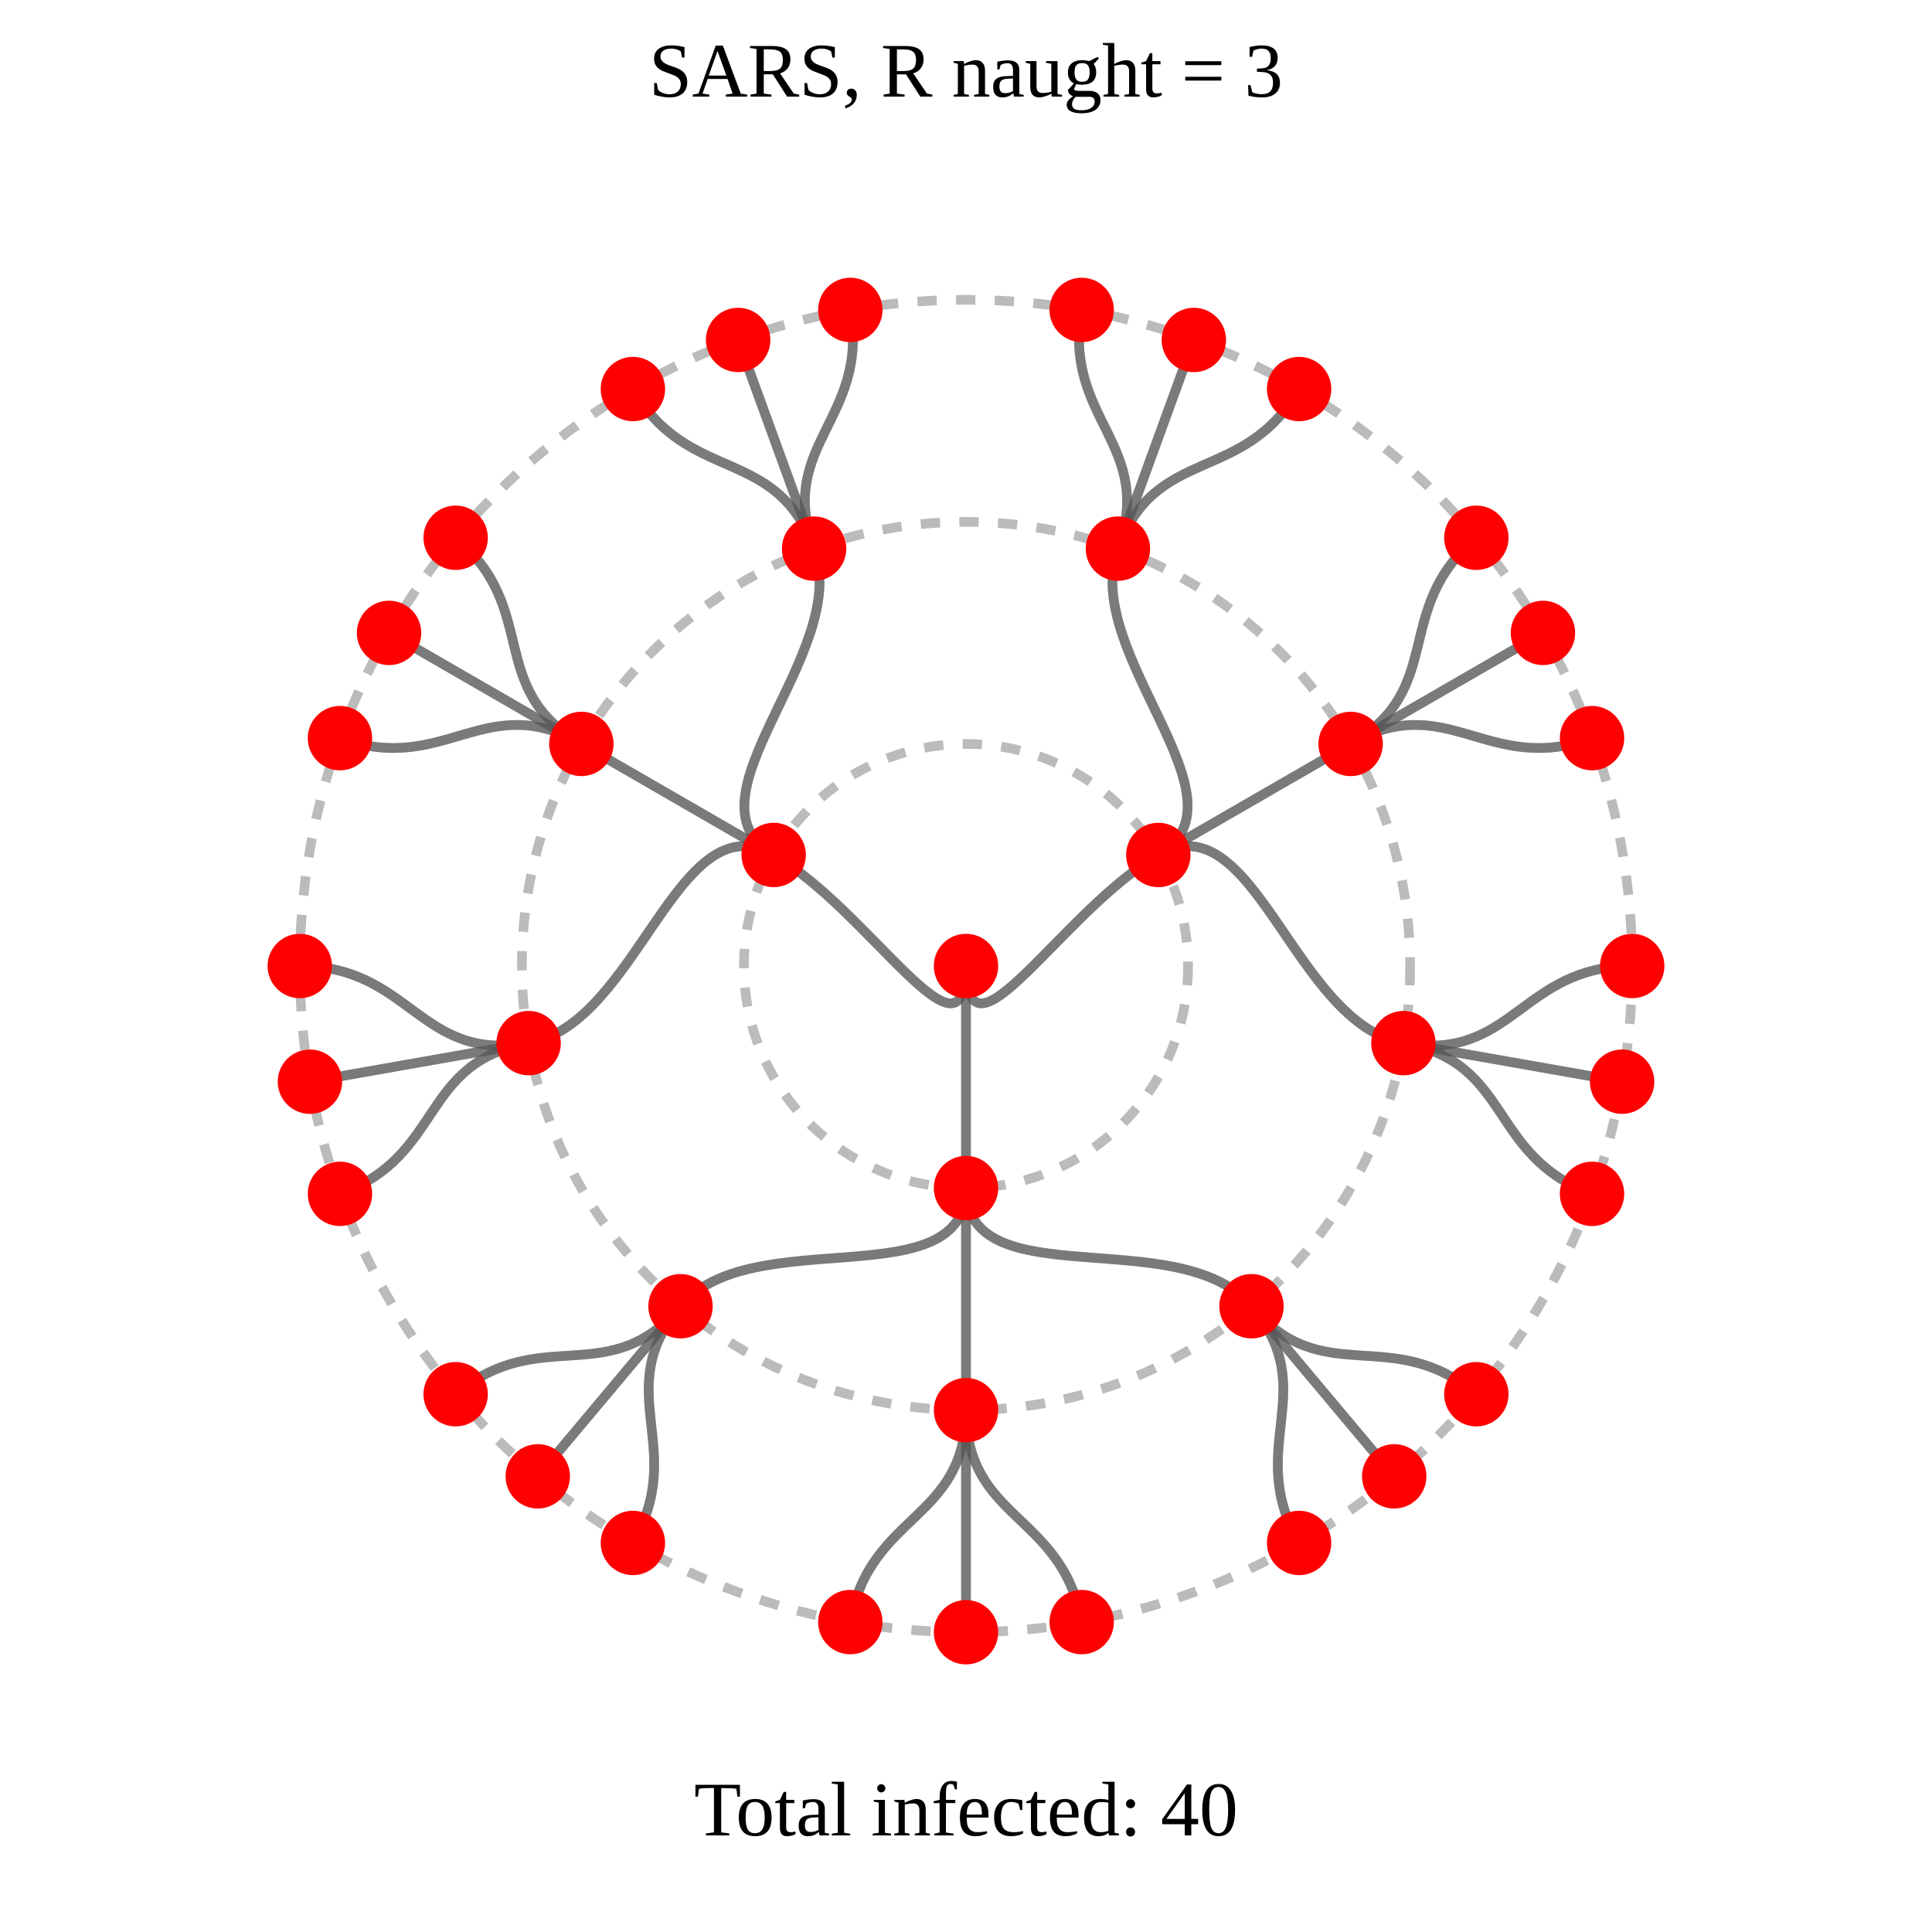
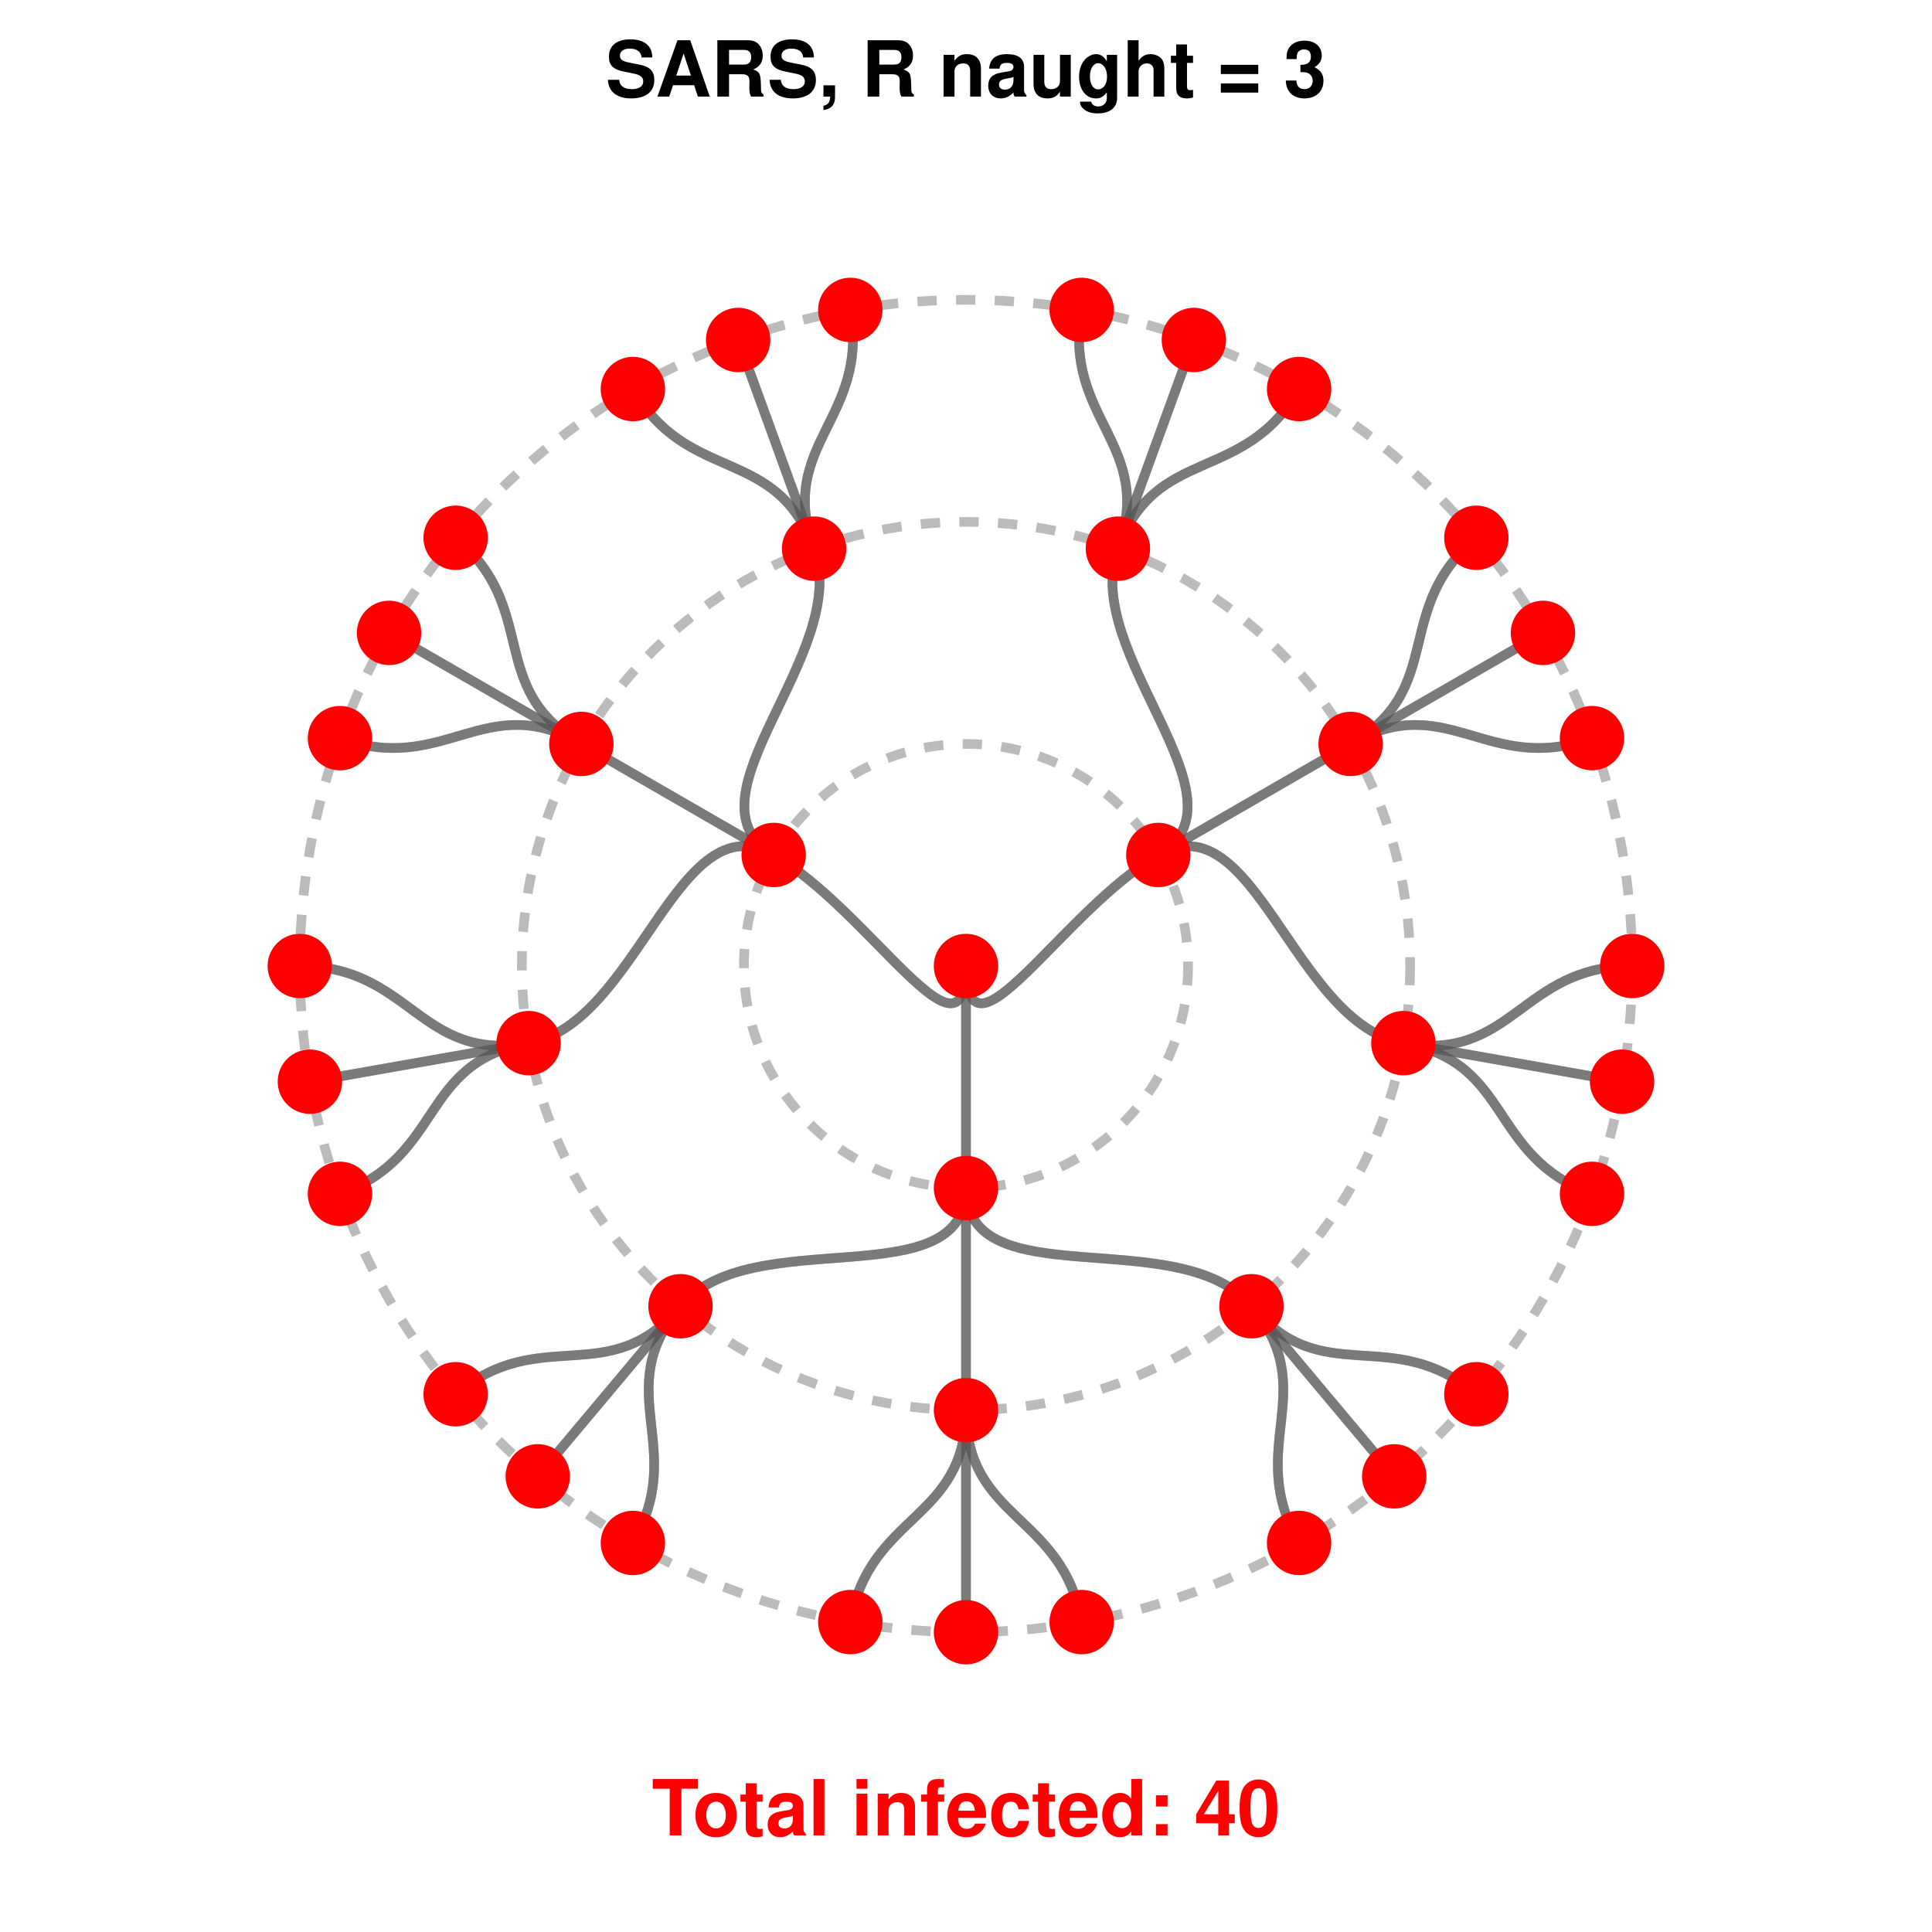
- <svg xmlns="http://www.w3.org/2000/svg" width="300" height="300" preserveAspectRatio="xMinYMin meet" viewBox="0 0 300 300" class="svg-content">
+ <svg xmlns="http://www.w3.org/2000/svg" version="1.1" id="Layer_1" x="0px" y="0px" viewBox="0 0 300 300" style="enable-background:new 0 0 300 300;" xml:space="preserve">
+   <style type="text/css">
+ 	.radial-total {
+ 		font-family: "Guardian Text Sans Web", "Helvetica Neue", Helvetica, Arial, "Lucida Grande", sans-serif;
+ 		font-size: 12px;
+ 		fill: red;
+ 		font-weight: 600;
+ 	}
+ 
+ 	.radial-info {
+ 		font-family: "Guardian Text Sans Web", "Helvetica Neue", Helvetica, Arial, "Lucida Grande", sans-serif;
+ 		font-size: 12px;
+ 		fill: black;
+ 		font-weight: 600;
+ 	}
+ </style>
  <g transform="translate(150,150)" fill="none" stroke="#555" stroke-opacity="0.4" stroke-width="1.5">
    <path d="M0,0C1.6369151028577463e-14,17.241,14.931,-8.621,29.863,-17.241" />
    <path d="M0,0C1.6369151028577463e-14,17.241,1.0557299992649598e-15,17.241,2.1114599985299196e-15,34.483" />
    <path d="M0,0C1.6369151028577463e-14,17.241,-14.931,-8.621,-29.863,-17.241" />
    <path d="M29.863,-17.241C44.794,-25.862,17.691,-48.605,23.588,-64.806" />
    <path d="M29.863,-17.241C44.794,-25.862,44.794,-25.862,59.726,-34.483" />
    <path d="M29.863,-17.241C44.794,-25.862,50.938,8.982,67.918,11.976" />
    <path d="M2.1114599985299196e-15,34.483C3.1671899977948795e-15,51.724,33.248,39.623,44.33,52.831" />
    <path d="M2.1114599985299196e-15,34.483C3.1671899977948795e-15,51.724,4.9107453085732396e-14,51.724,6.547660411430985e-14,68.966" />
    <path d="M2.1114599985299196e-15,34.483C3.1671899977948795e-15,51.724,-33.248,39.623,-44.33,52.831" />
    <path d="M-29.863,-17.241C-44.794,-25.862,-50.938,8.982,-67.918,11.976" />
    <path d="M-29.863,-17.241C-44.794,-25.862,-44.794,-25.862,-59.726,-34.483" />
    <path d="M-29.863,-17.241C-44.794,-25.862,-17.691,-48.605,-23.588,-64.806" />
    <path d="M23.588,-64.806C29.484,-81.008,14.97,-84.897,17.964,-101.877" />
    <path d="M23.588,-64.806C29.484,-81.008,29.484,-81.008,35.381,-97.21" />
    <path d="M23.588,-64.806C29.484,-81.008,43.103,-74.657,51.724,-89.589" />
    <path d="M59.726,-34.483C74.657,-43.103,66.038,-55.413,79.246,-66.495" />
    <path d="M59.726,-34.483C74.657,-43.103,74.657,-43.103,89.589,-51.724" />
    <path d="M59.726,-34.483C74.657,-43.103,81.008,-29.484,97.21,-35.381" />
    <path d="M67.918,11.976C84.897,14.97,86.207,-3.828355257328127e-14,103.448,-4.594026308793752e-14" />
    <path d="M67.918,11.976C84.897,14.97,84.897,14.97,101.877,17.964" />
    <path d="M67.918,11.976C84.897,14.97,81.008,29.484,97.21,35.381" />
    <path d="M44.33,52.831C55.413,66.038,66.038,55.413,79.246,66.495" />
    <path d="M44.33,52.831C55.413,66.038,55.413,66.038,66.495,79.246" />
    <path d="M44.33,52.831C55.413,66.038,43.103,74.657,51.724,89.589" />
    <path d="M6.547660411430985e-14,68.966C8.184575514288732e-14,86.207,14.97,84.897,17.964,101.877" />
    <path d="M6.547660411430985e-14,68.966C8.184575514288732e-14,86.207,8.184575514288732e-14,86.207,9.821490617146479e-14,103.448" />
    <path d="M6.547660411430985e-14,68.966C8.184575514288732e-14,86.207,-14.97,84.897,-17.964,101.877" />
    <path d="M-44.33,52.831C-55.413,66.038,-43.103,74.657,-51.724,89.589" />
    <path d="M-44.33,52.831C-55.413,66.038,-55.413,66.038,-66.495,79.246" />
    <path d="M-44.33,52.831C-55.413,66.038,-66.038,55.413,-79.246,66.495" />
    <path d="M-67.918,11.976C-84.897,14.97,-81.008,29.484,-97.21,35.381" />
    <path d="M-67.918,11.976C-84.897,14.97,-84.897,14.97,-101.877,17.964" />
    <path d="M-67.918,11.976C-84.897,14.97,-86.207,1.0557299992649599e-14,-103.448,1.2668759991179518e-14" />
    <path d="M-59.726,-34.483C-74.657,-43.103,-81.008,-29.484,-97.21,-35.381" />
    <path d="M-59.726,-34.483C-74.657,-43.103,-74.657,-43.103,-89.589,-51.724" />
    <path d="M-59.726,-34.483C-74.657,-43.103,-66.038,-55.413,-79.246,-66.495" />
    <path d="M-23.588,-64.806C-29.484,-81.008,-43.103,-74.657,-51.724,-89.589" />
    <path d="M-23.588,-64.806C-29.484,-81.008,-29.484,-81.008,-35.381,-97.21" />
    <path d="M-23.588,-64.806C-29.484,-81.008,-14.97,-84.897,-17.964,-101.877" />
  </g>
  <g transform="translate(150,150)" font-family="sans-serif" font-size="10" stroke-linejoin="round" stroke-width="3">
    <text class="testing" style="display: block;" transform="    rotate(90)     translate(0,0)     rotate(0)    " />
    <text class="testing" style="display: block;" transform="    rotate(-30)     translate(34.48276,0)     rotate(0)    " />
    <text class="testing" style="display: block;" transform="    rotate(90)     translate(34.48276,0)     rotate(180)    " />
    <text class="testing" style="display: block;" transform="    rotate(210)     translate(34.48276,0)     rotate(180)    " />
    <text class="testing" style="display: block;" transform="    rotate(-70)     translate(68.96552,0)     rotate(0)    " />
    <text class="testing" style="display: block;" transform="    rotate(-30)     translate(68.96552,0)     rotate(0)    " />
    <text class="testing" style="display: block;" transform="    rotate(10)     translate(68.96552,0)     rotate(0)    " />
    <text class="testing" style="display: block;" transform="    rotate(50)     translate(68.96552,0)     rotate(0)    " />
    <text class="testing" style="display: block;" transform="    rotate(90)     translate(68.96552,0)     rotate(0)    " />
    <text class="testing" style="display: block;" transform="    rotate(130)     translate(68.96552,0)     rotate(180)    " />
    <text class="testing" style="display: block;" transform="    rotate(170)     translate(68.96552,0)     rotate(180)    " />
    <text class="testing" style="display: block;" transform="    rotate(210)     translate(68.96552,0)     rotate(180)    " />
    <text class="testing" style="display: block;" transform="    rotate(250)     translate(68.96552,0)     rotate(180)    " />
    <text class="testing" style="display: block;" transform="    rotate(-80)     translate(103.4483,0)     rotate(0)    " />
    <text class="testing" style="display: block;" transform="    rotate(-70)     translate(103.4483,0)     rotate(0)    " />
    <text class="testing" style="display: block;" transform="    rotate(-60)     translate(103.4483,0)     rotate(0)    " />
    <text class="testing" style="display: block;" transform="    rotate(-40)     translate(103.4483,0)     rotate(0)    " />
    <text class="testing" style="display: block;" transform="    rotate(-30)     translate(103.4483,0)     rotate(0)    " />
    <text class="testing" style="display: block;" transform="    rotate(-20)     translate(103.4483,0)     rotate(0)    " />
    <text class="testing" style="display: block;" transform="    rotate(-2.842170943040401e-14)     translate(103.4483,0)     rotate(0)    " />
    <text class="testing" style="display: block;" transform="    rotate(10)     translate(103.4483,0)     rotate(0)    " />
    <text class="testing" style="display: block;" transform="    rotate(20)     translate(103.4483,0)     rotate(0)    " />
    <text class="testing" style="display: block;" transform="    rotate(40)     translate(103.4483,0)     rotate(0)    " />
    <text class="testing" style="display: block;" transform="    rotate(50)     translate(103.4483,0)     rotate(0)    " />
    <text class="testing" style="display: block;" transform="    rotate(60)     translate(103.4483,0)     rotate(0)    " />
    <text class="testing" style="display: block;" transform="    rotate(80)     translate(103.4483,0)     rotate(0)    " />
    <text class="testing" style="display: block;" transform="    rotate(90)     translate(103.4483,0)     rotate(0)    " />
    <text class="testing" style="display: block;" transform="    rotate(100)     translate(103.4483,0)     rotate(180)    " />
    <text class="testing" style="display: block;" transform="    rotate(120)     translate(103.4483,0)     rotate(180)    " />
    <text class="testing" style="display: block;" transform="    rotate(130)     translate(103.4483,0)     rotate(180)    " />
    <text class="testing" style="display: block;" transform="    rotate(140)     translate(103.4483,0)     rotate(180)    " />
    <text class="testing" style="display: block;" transform="    rotate(160)     translate(103.4483,0)     rotate(180)    " />
    <text class="testing" style="display: block;" transform="    rotate(170)     translate(103.4483,0)     rotate(180)    " />
    <text class="testing" style="display: block;" transform="    rotate(180)     translate(103.4483,0)     rotate(180)    " />
    <text class="testing" style="display: block;" transform="    rotate(200)     translate(103.4483,0)     rotate(180)    " />
    <text class="testing" style="display: block;" transform="    rotate(210)     translate(103.4483,0)     rotate(180)    " />
    <text class="testing" style="display: block;" transform="    rotate(220)     translate(103.4483,0)     rotate(180)    " />
    <text class="testing" style="display: block;" transform="    rotate(240)     translate(103.4483,0)     rotate(180)    " />
    <text class="testing" style="display: block;" transform="    rotate(250)     translate(103.4483,0)     rotate(180)    " />
    <text class="testing" style="display: block;" transform="    rotate(260)     translate(103.4483,0)     rotate(180)    " />
  </g>
  <g>
    <circle cx="150" cy="150" r="103.448" stroke="#555" stroke-opacity="0.4" stroke-width="1.5" fill="none" style="stroke-dasharray: 3, 3;" />
  </g>
  <g>
    <circle cx="150" cy="150" r="68.966" stroke="#555" stroke-opacity="0.4" stroke-width="1.5" fill="none" style="stroke-dasharray: 3, 3;" />
  </g>
  <g>
    <circle cx="150" cy="150" r="34.483" stroke="#555" stroke-opacity="0.4" stroke-width="1.5" fill="none" style="stroke-dasharray: 3, 3;" />
  </g>
  <text class="radial-info" x="150" y="15" style="text-anchor: middle;">SARS, R naught = 3</text>
  <text class="radial-total" x="150" y="285" style="text-anchor: middle;">Total infected: 40</text>
  <g transform="translate(150,150)" fill="none" stroke="#555" stroke-opacity="0.4" stroke-width="1.5">
    <path d="M0,0C1.6369151028577463e-14,17.241,14.931,-8.621,29.863,-17.241" />
    <path d="M0,0C1.6369151028577463e-14,17.241,1.0557299992649598e-15,17.241,2.1114599985299196e-15,34.483" />
    <path d="M0,0C1.6369151028577463e-14,17.241,-14.931,-8.621,-29.863,-17.241" />
    <path d="M29.863,-17.241C44.794,-25.862,17.691,-48.605,23.588,-64.806" />
    <path d="M29.863,-17.241C44.794,-25.862,44.794,-25.862,59.726,-34.483" />
    <path d="M29.863,-17.241C44.794,-25.862,50.938,8.982,67.918,11.976" />
    <path d="M2.1114599985299196e-15,34.483C3.1671899977948795e-15,51.724,33.248,39.623,44.33,52.831" />
    <path d="M2.1114599985299196e-15,34.483C3.1671899977948795e-15,51.724,4.9107453085732396e-14,51.724,6.547660411430985e-14,68.966" />
    <path d="M2.1114599985299196e-15,34.483C3.1671899977948795e-15,51.724,-33.248,39.623,-44.33,52.831" />
    <path d="M-29.863,-17.241C-44.794,-25.862,-50.938,8.982,-67.918,11.976" />
    <path d="M-29.863,-17.241C-44.794,-25.862,-44.794,-25.862,-59.726,-34.483" />
    <path d="M-29.863,-17.241C-44.794,-25.862,-17.691,-48.605,-23.588,-64.806" />
    <path d="M23.588,-64.806C29.484,-81.008,14.97,-84.897,17.964,-101.877" />
    <path d="M23.588,-64.806C29.484,-81.008,29.484,-81.008,35.381,-97.21" />
    <path d="M23.588,-64.806C29.484,-81.008,43.103,-74.657,51.724,-89.589" />
    <path d="M59.726,-34.483C74.657,-43.103,66.038,-55.413,79.246,-66.495" />
    <path d="M59.726,-34.483C74.657,-43.103,74.657,-43.103,89.589,-51.724" />
    <path d="M59.726,-34.483C74.657,-43.103,81.008,-29.484,97.21,-35.381" />
    <path d="M67.918,11.976C84.897,14.97,86.207,-3.828355257328127e-14,103.448,-4.594026308793752e-14" />
    <path d="M67.918,11.976C84.897,14.97,84.897,14.97,101.877,17.964" />
    <path d="M67.918,11.976C84.897,14.97,81.008,29.484,97.21,35.381" />
    <path d="M44.33,52.831C55.413,66.038,66.038,55.413,79.246,66.495" />
    <path d="M44.33,52.831C55.413,66.038,55.413,66.038,66.495,79.246" />
    <path d="M44.33,52.831C55.413,66.038,43.103,74.657,51.724,89.589" />
    <path d="M6.547660411430985e-14,68.966C8.184575514288732e-14,86.207,14.97,84.897,17.964,101.877" />
    <path d="M6.547660411430985e-14,68.966C8.184575514288732e-14,86.207,8.184575514288732e-14,86.207,9.821490617146479e-14,103.448" />
    <path d="M6.547660411430985e-14,68.966C8.184575514288732e-14,86.207,-14.97,84.897,-17.964,101.877" />
    <path d="M-44.33,52.831C-55.413,66.038,-43.103,74.657,-51.724,89.589" />
    <path d="M-44.33,52.831C-55.413,66.038,-55.413,66.038,-66.495,79.246" />
    <path d="M-44.33,52.831C-55.413,66.038,-66.038,55.413,-79.246,66.495" />
    <path d="M-67.918,11.976C-84.897,14.97,-81.008,29.484,-97.21,35.381" />
    <path d="M-67.918,11.976C-84.897,14.97,-84.897,14.97,-101.877,17.964" />
    <path d="M-67.918,11.976C-84.897,14.97,-86.207,1.0557299992649599e-14,-103.448,1.2668759991179518e-14" />
    <path d="M-59.726,-34.483C-74.657,-43.103,-81.008,-29.484,-97.21,-35.381" />
    <path d="M-59.726,-34.483C-74.657,-43.103,-74.657,-43.103,-89.589,-51.724" />
    <path d="M-59.726,-34.483C-74.657,-43.103,-66.038,-55.413,-79.246,-66.495" />
    <path d="M-23.588,-64.806C-29.484,-81.008,-43.103,-74.657,-51.724,-89.589" />
    <path d="M-23.588,-64.806C-29.484,-81.008,-29.484,-81.008,-35.381,-97.21" />
    <path d="M-23.588,-64.806C-29.484,-81.008,-14.97,-84.897,-17.964,-101.877" />
  </g>
  <g transform="translate(150,150)" fill="none" stroke="#555" stroke-opacity="0.4" stroke-width="1.5">
    <path d="M0,0C1.6369151028577463e-14,17.241,14.931,-8.621,29.863,-17.241" />
    <path d="M0,0C1.6369151028577463e-14,17.241,1.0557299992649598e-15,17.241,2.1114599985299196e-15,34.483" />
    <path d="M0,0C1.6369151028577463e-14,17.241,-14.931,-8.621,-29.863,-17.241" />
    <path d="M29.863,-17.241C44.794,-25.862,17.691,-48.605,23.588,-64.806" />
    <path d="M29.863,-17.241C44.794,-25.862,44.794,-25.862,59.726,-34.483" />
    <path d="M29.863,-17.241C44.794,-25.862,50.938,8.982,67.918,11.976" />
    <path d="M2.1114599985299196e-15,34.483C3.1671899977948795e-15,51.724,33.248,39.623,44.33,52.831" />
    <path d="M2.1114599985299196e-15,34.483C3.1671899977948795e-15,51.724,4.9107453085732396e-14,51.724,6.547660411430985e-14,68.966" />
    <path d="M2.1114599985299196e-15,34.483C3.1671899977948795e-15,51.724,-33.248,39.623,-44.33,52.831" />
    <path d="M-29.863,-17.241C-44.794,-25.862,-50.938,8.982,-67.918,11.976" />
    <path d="M-29.863,-17.241C-44.794,-25.862,-44.794,-25.862,-59.726,-34.483" />
    <path d="M-29.863,-17.241C-44.794,-25.862,-17.691,-48.605,-23.588,-64.806" />
    <path d="M23.588,-64.806C29.484,-81.008,14.97,-84.897,17.964,-101.877" />
    <path d="M23.588,-64.806C29.484,-81.008,29.484,-81.008,35.381,-97.21" />
    <path d="M23.588,-64.806C29.484,-81.008,43.103,-74.657,51.724,-89.589" />
    <path d="M59.726,-34.483C74.657,-43.103,66.038,-55.413,79.246,-66.495" />
    <path d="M59.726,-34.483C74.657,-43.103,74.657,-43.103,89.589,-51.724" />
    <path d="M59.726,-34.483C74.657,-43.103,81.008,-29.484,97.21,-35.381" />
    <path d="M67.918,11.976C84.897,14.97,86.207,-3.828355257328127e-14,103.448,-4.594026308793752e-14" />
    <path d="M67.918,11.976C84.897,14.97,84.897,14.97,101.877,17.964" />
    <path d="M67.918,11.976C84.897,14.97,81.008,29.484,97.21,35.381" />
    <path d="M44.33,52.831C55.413,66.038,66.038,55.413,79.246,66.495" />
    <path d="M44.33,52.831C55.413,66.038,55.413,66.038,66.495,79.246" />
    <path d="M44.33,52.831C55.413,66.038,43.103,74.657,51.724,89.589" />
    <path d="M6.547660411430985e-14,68.966C8.184575514288732e-14,86.207,14.97,84.897,17.964,101.877" />
    <path d="M6.547660411430985e-14,68.966C8.184575514288732e-14,86.207,8.184575514288732e-14,86.207,9.821490617146479e-14,103.448" />
    <path d="M6.547660411430985e-14,68.966C8.184575514288732e-14,86.207,-14.97,84.897,-17.964,101.877" />
    <path d="M-44.33,52.831C-55.413,66.038,-43.103,74.657,-51.724,89.589" />
    <path d="M-44.33,52.831C-55.413,66.038,-55.413,66.038,-66.495,79.246" />
    <path d="M-44.33,52.831C-55.413,66.038,-66.038,55.413,-79.246,66.495" />
    <path d="M-67.918,11.976C-84.897,14.97,-81.008,29.484,-97.21,35.381" />
    <path d="M-67.918,11.976C-84.897,14.97,-84.897,14.97,-101.877,17.964" />
    <path d="M-67.918,11.976C-84.897,14.97,-86.207,1.0557299992649599e-14,-103.448,1.2668759991179518e-14" />
    <path d="M-59.726,-34.483C-74.657,-43.103,-81.008,-29.484,-97.21,-35.381" />
    <path d="M-59.726,-34.483C-74.657,-43.103,-74.657,-43.103,-89.589,-51.724" />
    <path d="M-59.726,-34.483C-74.657,-43.103,-66.038,-55.413,-79.246,-66.495" />
    <path d="M-23.588,-64.806C-29.484,-81.008,-43.103,-74.657,-51.724,-89.589" />
    <path d="M-23.588,-64.806C-29.484,-81.008,-29.484,-81.008,-35.381,-97.21" />
    <path d="M-23.588,-64.806C-29.484,-81.008,-14.97,-84.897,-17.964,-101.877" />
  </g>
  <g transform="translate(150,150)">
    <circle class="testing" style="display: block;" transform="rotate(90) translate(0,0)" fill="red" r="5" />
    <circle class="testing" style="display: block;" transform="rotate(-30) translate(34.48276,0)" fill="red" r="5" />
    <circle class="testing" style="display: block;" transform="rotate(90) translate(34.48276,0)" fill="red" r="5" />
    <circle class="testing" style="display: block;" transform="rotate(210) translate(34.48276,0)" fill="red" r="5" />
    <circle class="testing" style="display: block;" transform="rotate(-70) translate(68.96552,0)" fill="red" r="5" />
    <circle class="testing" style="display: block;" transform="rotate(-30) translate(68.96552,0)" fill="red" r="5" />
    <circle class="testing" style="display: block;" transform="rotate(10) translate(68.96552,0)" fill="red" r="5" />
    <circle class="testing" style="display: block;" transform="rotate(50) translate(68.96552,0)" fill="red" r="5" />
    <circle class="testing" style="display: block;" transform="rotate(90) translate(68.96552,0)" fill="red" r="5" />
    <circle class="testing" style="display: block;" transform="rotate(130) translate(68.96552,0)" fill="red" r="5" />
    <circle class="testing" style="display: block;" transform="rotate(170) translate(68.96552,0)" fill="red" r="5" />
    <circle class="testing" style="display: block;" transform="rotate(210) translate(68.96552,0)" fill="red" r="5" />
    <circle class="testing" style="display: block;" transform="rotate(250) translate(68.96552,0)" fill="red" r="5" />
    <circle class="testing" style="display: block;" transform="rotate(-80) translate(103.4483,0)" fill="red" r="5" />
    <circle class="testing" style="display: block;" transform="rotate(-70) translate(103.4483,0)" fill="red" r="5" />
    <circle class="testing" style="display: block;" transform="rotate(-60) translate(103.4483,0)" fill="red" r="5" />
    <circle class="testing" style="display: block;" transform="rotate(-40) translate(103.4483,0)" fill="red" r="5" />
    <circle class="testing" style="display: block;" transform="rotate(-30) translate(103.4483,0)" fill="red" r="5" />
    <circle class="testing" style="display: block;" transform="rotate(-20) translate(103.4483,0)" fill="red" r="5" />
    <circle class="testing" style="display: block;" transform="rotate(-2.842170943040401e-14) translate(103.4483,0)" fill="red" r="5" />
    <circle class="testing" style="display: block;" transform="rotate(10) translate(103.4483,0)" fill="red" r="5" />
    <circle class="testing" style="display: block;" transform="rotate(20) translate(103.4483,0)" fill="red" r="5" />
    <circle class="testing" style="display: block;" transform="rotate(40) translate(103.4483,0)" fill="red" r="5" />
    <circle class="testing" style="display: block;" transform="rotate(50) translate(103.4483,0)" fill="red" r="5" />
    <circle class="testing" style="display: block;" transform="rotate(60) translate(103.4483,0)" fill="red" r="5" />
    <circle class="testing" style="display: block;" transform="rotate(80) translate(103.4483,0)" fill="red" r="5" />
    <circle class="testing" style="display: block;" transform="rotate(90) translate(103.4483,0)" fill="red" r="5" />
    <circle class="testing" style="display: block;" transform="rotate(100) translate(103.4483,0)" fill="red" r="5" />
    <circle class="testing" style="display: block;" transform="rotate(120) translate(103.4483,0)" fill="red" r="5" />
    <circle class="testing" style="display: block;" transform="rotate(130) translate(103.4483,0)" fill="red" r="5" />
    <circle class="testing" style="display: block;" transform="rotate(140) translate(103.4483,0)" fill="red" r="5" />
    <circle class="testing" style="display: block;" transform="rotate(160) translate(103.4483,0)" fill="red" r="5" />
    <circle class="testing" style="display: block;" transform="rotate(170) translate(103.4483,0)" fill="red" r="5" />
    <circle class="testing" style="display: block;" transform="rotate(180) translate(103.4483,0)" fill="red" r="5" />
    <circle class="testing" style="display: block;" transform="rotate(200) translate(103.4483,0)" fill="red" r="5" />
    <circle class="testing" style="display: block;" transform="rotate(210) translate(103.4483,0)" fill="red" r="5" />
    <circle class="testing" style="display: block;" transform="rotate(220) translate(103.4483,0)" fill="red" r="5" />
    <circle class="testing" style="display: block;" transform="rotate(240) translate(103.4483,0)" fill="red" r="5" />
    <circle class="testing" style="display: block;" transform="rotate(250) translate(103.4483,0)" fill="red" r="5" />
    <circle class="testing" style="display: block;" transform="rotate(260) translate(103.4483,0)" fill="red" r="5" />
  </g>
</svg>
